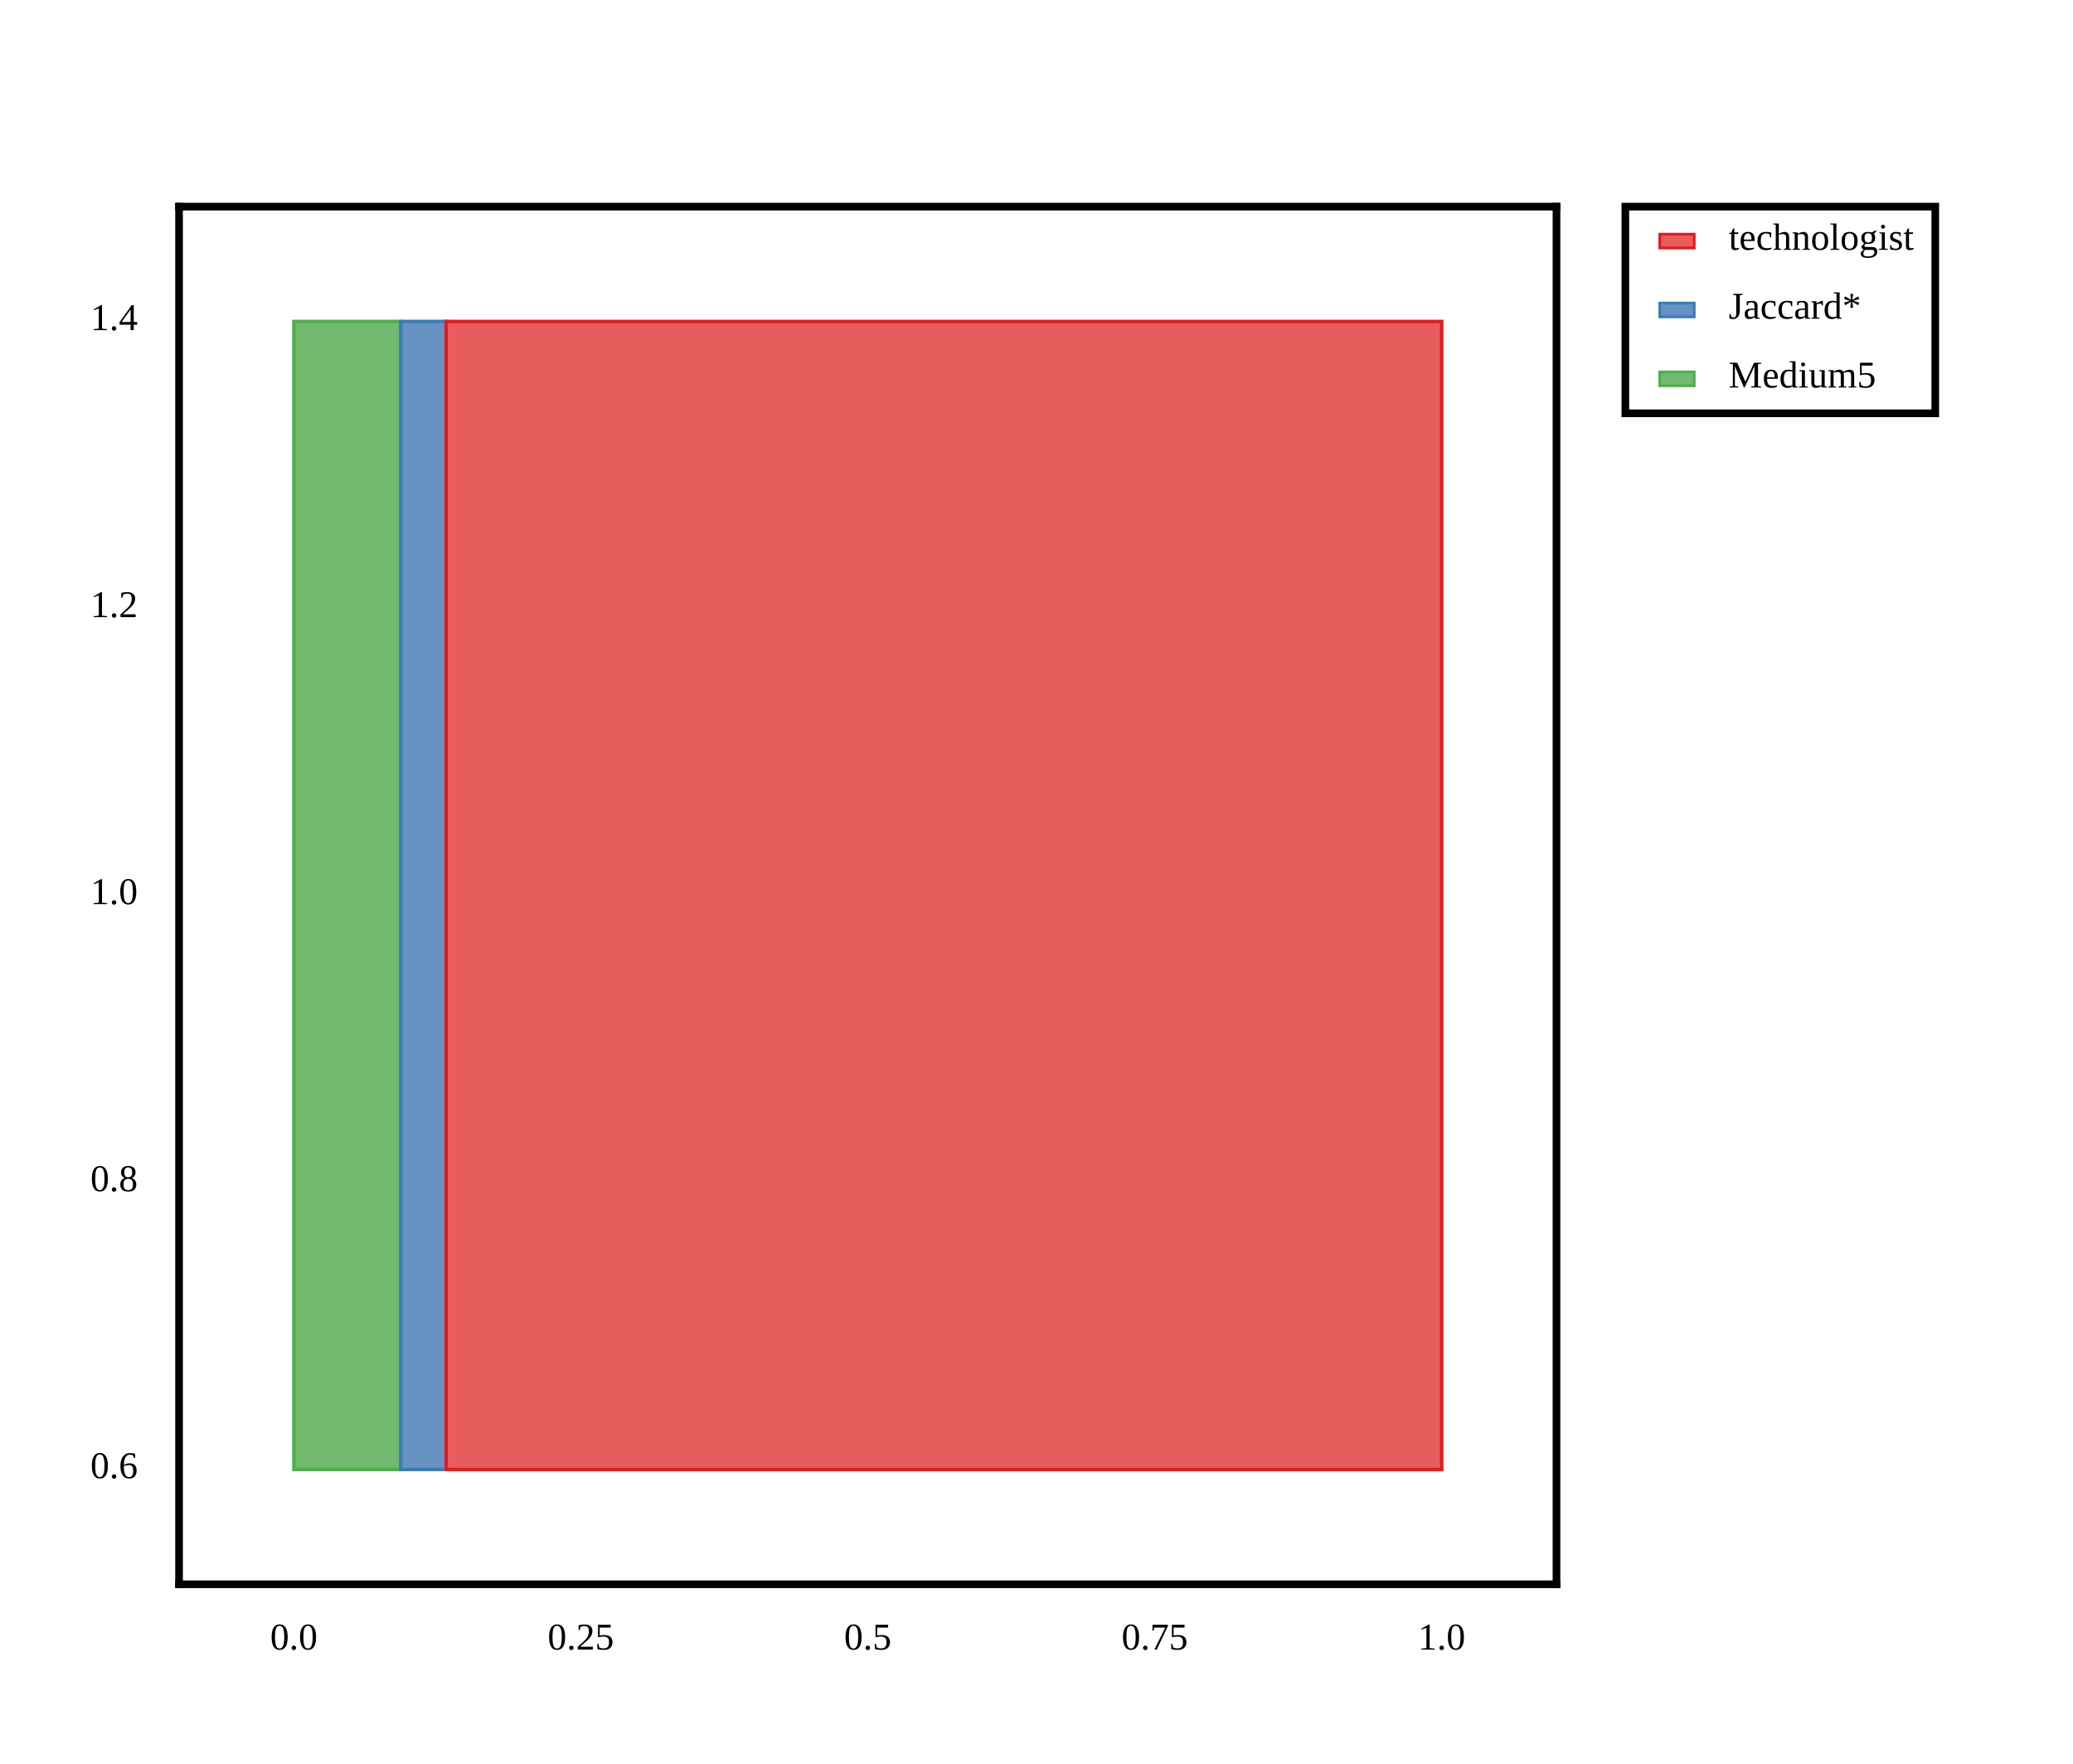
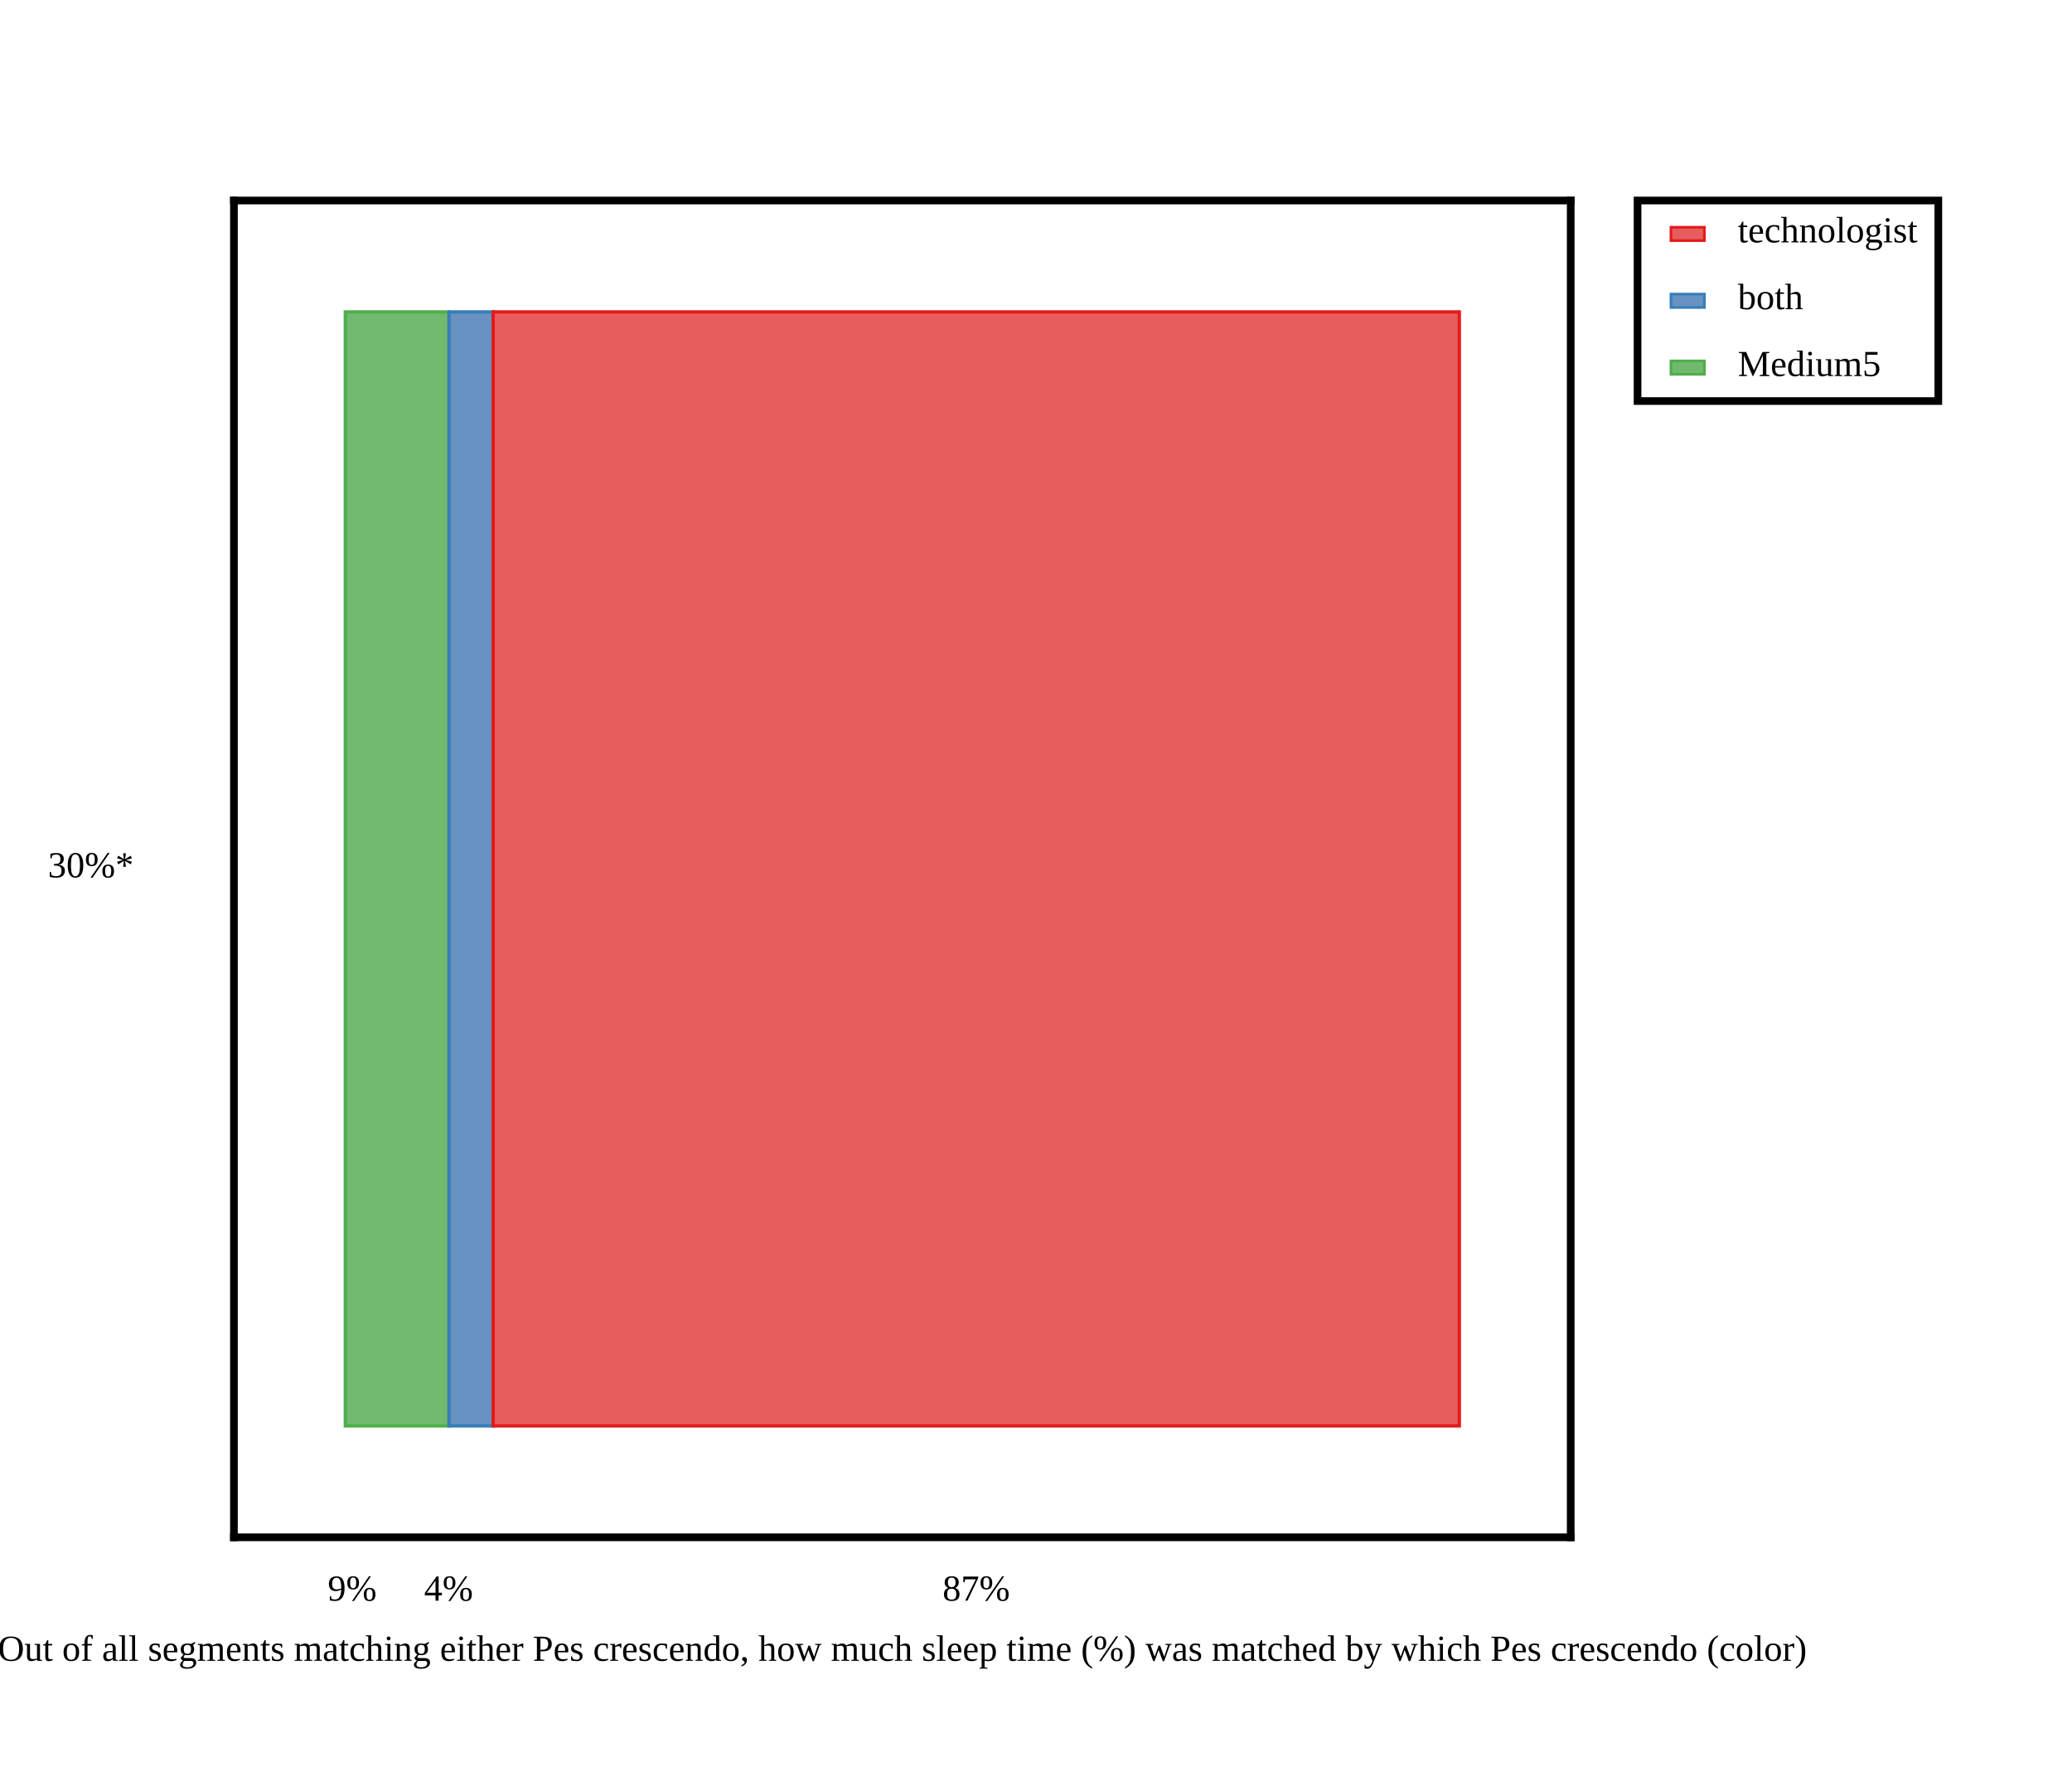
- <svg xmlns="http://www.w3.org/2000/svg" height="512" stroke-opacity="1" viewBox="0.0 0.0 602 512.0" font-size="1" width="602" stroke="rgb(0,0,0)" version="1.1">
+ <svg xmlns="http://www.w3.org/2000/svg" height="530" stroke-opacity="1" viewBox="0.0 0.0 620 530.0" font-size="1" width="620" stroke="rgb(0,0,0)" version="1.1">
  <defs />
-   <g stroke-linejoin="miter" stroke-opacity="1.0" fill-opacity="0.0" stroke="rgb(0,0,0)" stroke-width="2.221" fill="rgb(0,0,0)" stroke-linecap="square" stroke-miterlimit="10.0">
-     <path d="M 52,460 v -400 M 452,460 v -400 " />
+   <g stroke-linejoin="miter" stroke-opacity="1.0" fill-opacity="0.0" stroke="rgb(0,0,0)" stroke-width="2.293" fill="rgb(0,0,0)" stroke-linecap="square" stroke-miterlimit="10.0">
+     <path d="M 70,460 v -400 M 470,460 v -400 " />
  </g>
-   <g stroke-linejoin="miter" stroke-opacity="1.0" fill-opacity="1.0" font-size="11.0px" stroke="rgb(0,0,0)" stroke-width="2.221" fill="rgb(0,0,0)" stroke-linecap="butt" stroke-miterlimit="10.0">
-     <text dominant-baseline="middle" transform="matrix(1,0,0,1,40,93.3333)" stroke="none" text-anchor="end">1.4</text>
+   <g stroke-linejoin="miter" stroke-opacity="1.0" fill-opacity="1.0" font-size="11.0px" stroke="rgb(0,0,0)" stroke-width="2.293" fill="rgb(0,0,0)" stroke-linecap="butt" stroke-miterlimit="10.0">
+     <text dominant-baseline="middle" transform="matrix(1,0,0,1,40,260)" stroke="none" text-anchor="end">30%*</text>
  </g>
-   <g stroke-linejoin="miter" stroke-opacity="1.0" fill-opacity="1.0" font-size="11.0px" stroke="rgb(0,0,0)" stroke-width="2.221" fill="rgb(0,0,0)" stroke-linecap="butt" stroke-miterlimit="10.0">
-     <text dominant-baseline="middle" transform="matrix(1,0,0,1,40,176.6667)" stroke="none" text-anchor="end">1.2</text>
+   <g stroke-linejoin="miter" stroke-opacity="1.0" fill-opacity="0.0" stroke="rgb(0,0,0)" stroke-width="2.293" fill="rgb(0,0,0)" stroke-linecap="square" stroke-miterlimit="10.0">
+     <path d="M 70,460 h 400 M 70,60 h 400 " />
  </g>
-   <g stroke-linejoin="miter" stroke-opacity="1.0" fill-opacity="1.0" font-size="11.0px" stroke="rgb(0,0,0)" stroke-width="2.221" fill="rgb(0,0,0)" stroke-linecap="butt" stroke-miterlimit="10.0">
-     <text dominant-baseline="middle" transform="matrix(1,0,0,1,40,260)" stroke="none" text-anchor="end">1.0</text>
+   <g stroke-linejoin="miter" stroke-opacity="1.0" fill-opacity="1.0" font-size="11.0px" stroke="rgb(0,0,0)" stroke-width="2.293" fill="rgb(0,0,0)" stroke-linecap="butt" stroke-miterlimit="10.0">
+     <text dominant-baseline="text-before-edge" transform="matrix(1,0,0,1,270,490)" stroke="none" text-anchor="middle">Out of all segments matching either Pes crescendo, how much sleep time (%) was matched by which Pes crescendo (color)</text>
  </g>
-   <g stroke-linejoin="miter" stroke-opacity="1.0" fill-opacity="1.0" font-size="11.0px" stroke="rgb(0,0,0)" stroke-width="2.221" fill="rgb(0,0,0)" stroke-linecap="butt" stroke-miterlimit="10.0">
-     <text dominant-baseline="middle" transform="matrix(1,0,0,1,40,343.3333)" stroke="none" text-anchor="end">0.8</text>
+   <g stroke-linejoin="miter" stroke-opacity="1.0" fill-opacity="1.0" font-size="11.0px" stroke="rgb(0,0,0)" stroke-width="2.293" fill="rgb(0,0,0)" stroke-linecap="butt" stroke-miterlimit="10.0">
+     <text dominant-baseline="text-before-edge" transform="matrix(1,0,0,1,292.1162,472)" stroke="none" text-anchor="middle">87%</text>
  </g>
-   <g stroke-linejoin="miter" stroke-opacity="1.0" fill-opacity="1.0" font-size="11.0px" stroke="rgb(0,0,0)" stroke-width="2.221" fill="rgb(0,0,0)" stroke-linecap="butt" stroke-miterlimit="10.0">
-     <text dominant-baseline="middle" transform="matrix(1,0,0,1,40,426.6667)" stroke="none" text-anchor="end">0.6</text>
+   <g stroke-linejoin="miter" stroke-opacity="1.0" fill-opacity="1.0" font-size="11.0px" stroke="rgb(0,0,0)" stroke-width="2.293" fill="rgb(0,0,0)" stroke-linecap="butt" stroke-miterlimit="10.0">
+     <text dominant-baseline="text-before-edge" transform="matrix(1,0,0,1,134.2324,472)" stroke="none" text-anchor="middle">4%</text>
  </g>
-   <g stroke-linejoin="miter" stroke-opacity="1.0" fill-opacity="0.0" stroke="rgb(0,0,0)" stroke-width="2.221" fill="rgb(0,0,0)" stroke-linecap="square" stroke-miterlimit="10.0">
-     <path d="M 52,460 h 400 M 52,60 h 400 " />
-   </g>
-   <g stroke-linejoin="miter" stroke-opacity="1.0" fill-opacity="1.0" font-size="11.0px" stroke="rgb(0,0,0)" stroke-width="2.221" fill="rgb(0,0,0)" stroke-linecap="butt" stroke-miterlimit="10.0">
-     <text dominant-baseline="text-before-edge" transform="matrix(1,0,0,1,418.6667,472)" stroke="none" text-anchor="middle">1.0</text>
-   </g>
-   <g stroke-linejoin="miter" stroke-opacity="1.0" fill-opacity="1.0" font-size="11.0px" stroke="rgb(0,0,0)" stroke-width="2.221" fill="rgb(0,0,0)" stroke-linecap="butt" stroke-miterlimit="10.0">
-     <text dominant-baseline="text-before-edge" transform="matrix(1,0,0,1,335.3333,472)" stroke="none" text-anchor="middle">0.75</text>
-   </g>
-   <g stroke-linejoin="miter" stroke-opacity="1.0" fill-opacity="1.0" font-size="11.0px" stroke="rgb(0,0,0)" stroke-width="2.221" fill="rgb(0,0,0)" stroke-linecap="butt" stroke-miterlimit="10.0">
-     <text dominant-baseline="text-before-edge" transform="matrix(1,0,0,1,252,472)" stroke="none" text-anchor="middle">0.5</text>
-   </g>
-   <g stroke-linejoin="miter" stroke-opacity="1.0" fill-opacity="1.0" font-size="11.0px" stroke="rgb(0,0,0)" stroke-width="2.221" fill="rgb(0,0,0)" stroke-linecap="butt" stroke-miterlimit="10.0">
-     <text dominant-baseline="text-before-edge" transform="matrix(1,0,0,1,168.6667,472)" stroke="none" text-anchor="middle">0.25</text>
-   </g>
-   <g stroke-linejoin="miter" stroke-opacity="1.0" fill-opacity="1.0" font-size="11.0px" stroke="rgb(0,0,0)" stroke-width="2.221" fill="rgb(0,0,0)" stroke-linecap="butt" stroke-miterlimit="10.0">
-     <text dominant-baseline="text-before-edge" transform="matrix(1,0,0,1,85.3333,472)" stroke="none" text-anchor="middle">0.0</text>
+   <g stroke-linejoin="miter" stroke-opacity="1.0" fill-opacity="1.0" font-size="11.0px" stroke="rgb(0,0,0)" stroke-width="2.293" fill="rgb(0,0,0)" stroke-linecap="butt" stroke-miterlimit="10.0">
+     <text dominant-baseline="text-before-edge" transform="matrix(1,0,0,1,105.3867,472)" stroke="none" text-anchor="middle">9%</text>
  </g>
  <g stroke-linejoin="miter" stroke-opacity="1.0" fill-opacity="1.0" stroke="rgb(77,175,74)" stroke-width="1.0" fill="rgb(114,185,112)" stroke-linecap="butt" stroke-miterlimit="10.0">
    <defs>
      <clipPath id="MediumtechnologistmyClip1">
-         <path d="M 452,460 l -0,-400 h -400 l -0,400 Z" />
+         <path d="M 470,460 l -0,-400 h -400 l -0,400 Z" />
      </clipPath>
    </defs>
    <g clip-path="url(#MediumtechnologistmyClip1)">
-       <path d="M 85.333,426.667 v -333.333 h 31.025 v 333.333 Z" />
+       <path d="M 103.333,426.667 v -333.333 h 31.025 v 333.333 Z" />
    </g>
  </g>
  <g stroke-linejoin="miter" stroke-opacity="1.0" fill-opacity="1.0" stroke="rgb(55,126,184)" stroke-width="1.0" fill="rgb(103,146,193)" stroke-linecap="butt" stroke-miterlimit="10.0">
    <defs>
      <clipPath id="MediumtechnologistmyClip2">
-         <path d="M 452,460 l -0,-400 h -400 l -0,400 Z" />
+         <path d="M 470,460 l -0,-400 h -400 l -0,400 Z" />
      </clipPath>
    </defs>
    <g clip-path="url(#MediumtechnologistmyClip2)">
-       <path d="M 116.358,426.667 v -333.333 h 13.208 v 333.333 Z" />
+       <path d="M 134.358,426.667 v -333.333 h 13.208 v 333.333 Z" />
    </g>
  </g>
  <g stroke-linejoin="miter" stroke-opacity="1.0" fill-opacity="1.0" stroke="rgb(228,26,28)" stroke-width="1.0" fill="rgb(231,93,93)" stroke-linecap="butt" stroke-miterlimit="10.0">
    <defs>
      <clipPath id="MediumtechnologistmyClip3">
-         <path d="M 452,460 l -0,-400 h -400 l -0,400 Z" />
+         <path d="M 470,460 l -0,-400 h -400 l -0,400 Z" />
      </clipPath>
    </defs>
    <g clip-path="url(#MediumtechnologistmyClip3)">
-       <path d="M 129.566,426.667 v -333.333 h 289.101 v 333.333 Z" />
+       <path d="M 147.566,426.667 v -333.333 h 289.101 v 333.333 Z" />
    </g>
  </g>
-   <g stroke-linejoin="miter" stroke-opacity="1.0" fill-opacity="1.0" font-size="11.0px" stroke="rgb(0,0,0)" stroke-width="2.221" fill="rgb(0,0,0)" stroke-linecap="butt" stroke-miterlimit="10.0">
-     <text dominant-baseline="text-after-edge" transform="matrix(1,0,0,1,252,40)" stroke="none" text-anchor="middle" />
+   <g stroke-linejoin="miter" stroke-opacity="1.0" fill-opacity="1.0" font-size="11.0px" stroke="rgb(0,0,0)" stroke-width="2.293" fill="rgb(0,0,0)" stroke-linecap="butt" stroke-miterlimit="10.0">
+     <text dominant-baseline="text-after-edge" transform="matrix(1,0,0,1,270,40)" stroke="none" text-anchor="middle" />
  </g>
-   <g stroke-linejoin="miter" stroke-opacity="1.0" fill-opacity="0.0" stroke="rgb(0,0,0)" stroke-width="2.221" fill="rgb(0,0,0)" stroke-linecap="butt" stroke-miterlimit="10.0">
-     <path d="M 562,120 l -0,-60 h -90 l -0,60 Z" />
+   <g stroke-linejoin="miter" stroke-opacity="1.0" fill-opacity="0.0" stroke="rgb(0,0,0)" stroke-width="2.293" fill="rgb(0,0,0)" stroke-linecap="butt" stroke-miterlimit="10.0">
+     <path d="M 580,120 l -0,-60 h -90 l -0,60 Z" />
  </g>
-   <g stroke-linejoin="miter" stroke-opacity="1.0" fill-opacity="1.0" font-size="11.0px" stroke="rgb(0,0,0)" stroke-width="2.221" fill="rgb(0,0,0)" stroke-linecap="butt" stroke-miterlimit="10.0">
-     <text dominant-baseline="middle" transform="matrix(1,0,0,1,502,110)" stroke="none" text-anchor="start">Medium5</text>
+   <g stroke-linejoin="miter" stroke-opacity="1.0" fill-opacity="1.0" font-size="11.0px" stroke="rgb(0,0,0)" stroke-width="2.293" fill="rgb(0,0,0)" stroke-linecap="butt" stroke-miterlimit="10.0">
+     <text dominant-baseline="middle" transform="matrix(1,0,0,1,520,110)" stroke="none" text-anchor="start">Medium5</text>
  </g>
  <g stroke-linejoin="miter" stroke-opacity="1.0" fill-opacity="1.0" stroke="rgb(77,175,74)" stroke-width="0.8" fill="rgb(114,185,112)" stroke-linecap="butt" stroke-miterlimit="10.0">
-     <path d="M 482,108 l 10,0 v 4 l -10,0 Z" />
+     <path d="M 500,108 l 10,0 v 4 l -10,0 Z" />
  </g>
-   <g stroke-linejoin="miter" stroke-opacity="1.0" fill-opacity="1.0" font-size="11.0px" stroke="rgb(0,0,0)" stroke-width="2.221" fill="rgb(0,0,0)" stroke-linecap="butt" stroke-miterlimit="10.0">
-     <text dominant-baseline="middle" transform="matrix(1,0,0,1,502,90)" stroke="none" text-anchor="start">Jaccard*</text>
+   <g stroke-linejoin="miter" stroke-opacity="1.0" fill-opacity="1.0" font-size="11.0px" stroke="rgb(0,0,0)" stroke-width="2.293" fill="rgb(0,0,0)" stroke-linecap="butt" stroke-miterlimit="10.0">
+     <text dominant-baseline="middle" transform="matrix(1,0,0,1,520,90)" stroke="none" text-anchor="start">both</text>
  </g>
  <g stroke-linejoin="miter" stroke-opacity="1.0" fill-opacity="1.0" stroke="rgb(55,126,184)" stroke-width="0.8" fill="rgb(103,146,193)" stroke-linecap="butt" stroke-miterlimit="10.0">
-     <path d="M 482,88 l 10,0 v 4 l -10,0 Z" />
+     <path d="M 500,88 l 10,0 v 4 l -10,0 Z" />
  </g>
-   <g stroke-linejoin="miter" stroke-opacity="1.0" fill-opacity="1.0" font-size="11.0px" stroke="rgb(0,0,0)" stroke-width="2.221" fill="rgb(0,0,0)" stroke-linecap="butt" stroke-miterlimit="10.0">
-     <text dominant-baseline="middle" transform="matrix(1,0,0,1,502,70)" stroke="none" text-anchor="start">technologist</text>
+   <g stroke-linejoin="miter" stroke-opacity="1.0" fill-opacity="1.0" font-size="11.0px" stroke="rgb(0,0,0)" stroke-width="2.293" fill="rgb(0,0,0)" stroke-linecap="butt" stroke-miterlimit="10.0">
+     <text dominant-baseline="middle" transform="matrix(1,0,0,1,520,70)" stroke="none" text-anchor="start">technologist</text>
  </g>
  <g stroke-linejoin="miter" stroke-opacity="1.0" fill-opacity="1.0" stroke="rgb(228,26,28)" stroke-width="0.8" fill="rgb(231,93,93)" stroke-linecap="butt" stroke-miterlimit="10.0">
-     <path d="M 482,68 l 10,0 v 4 l -10,0 Z" />
+     <path d="M 500,68 l 10,0 v 4 l -10,0 Z" />
  </g>
</svg>
